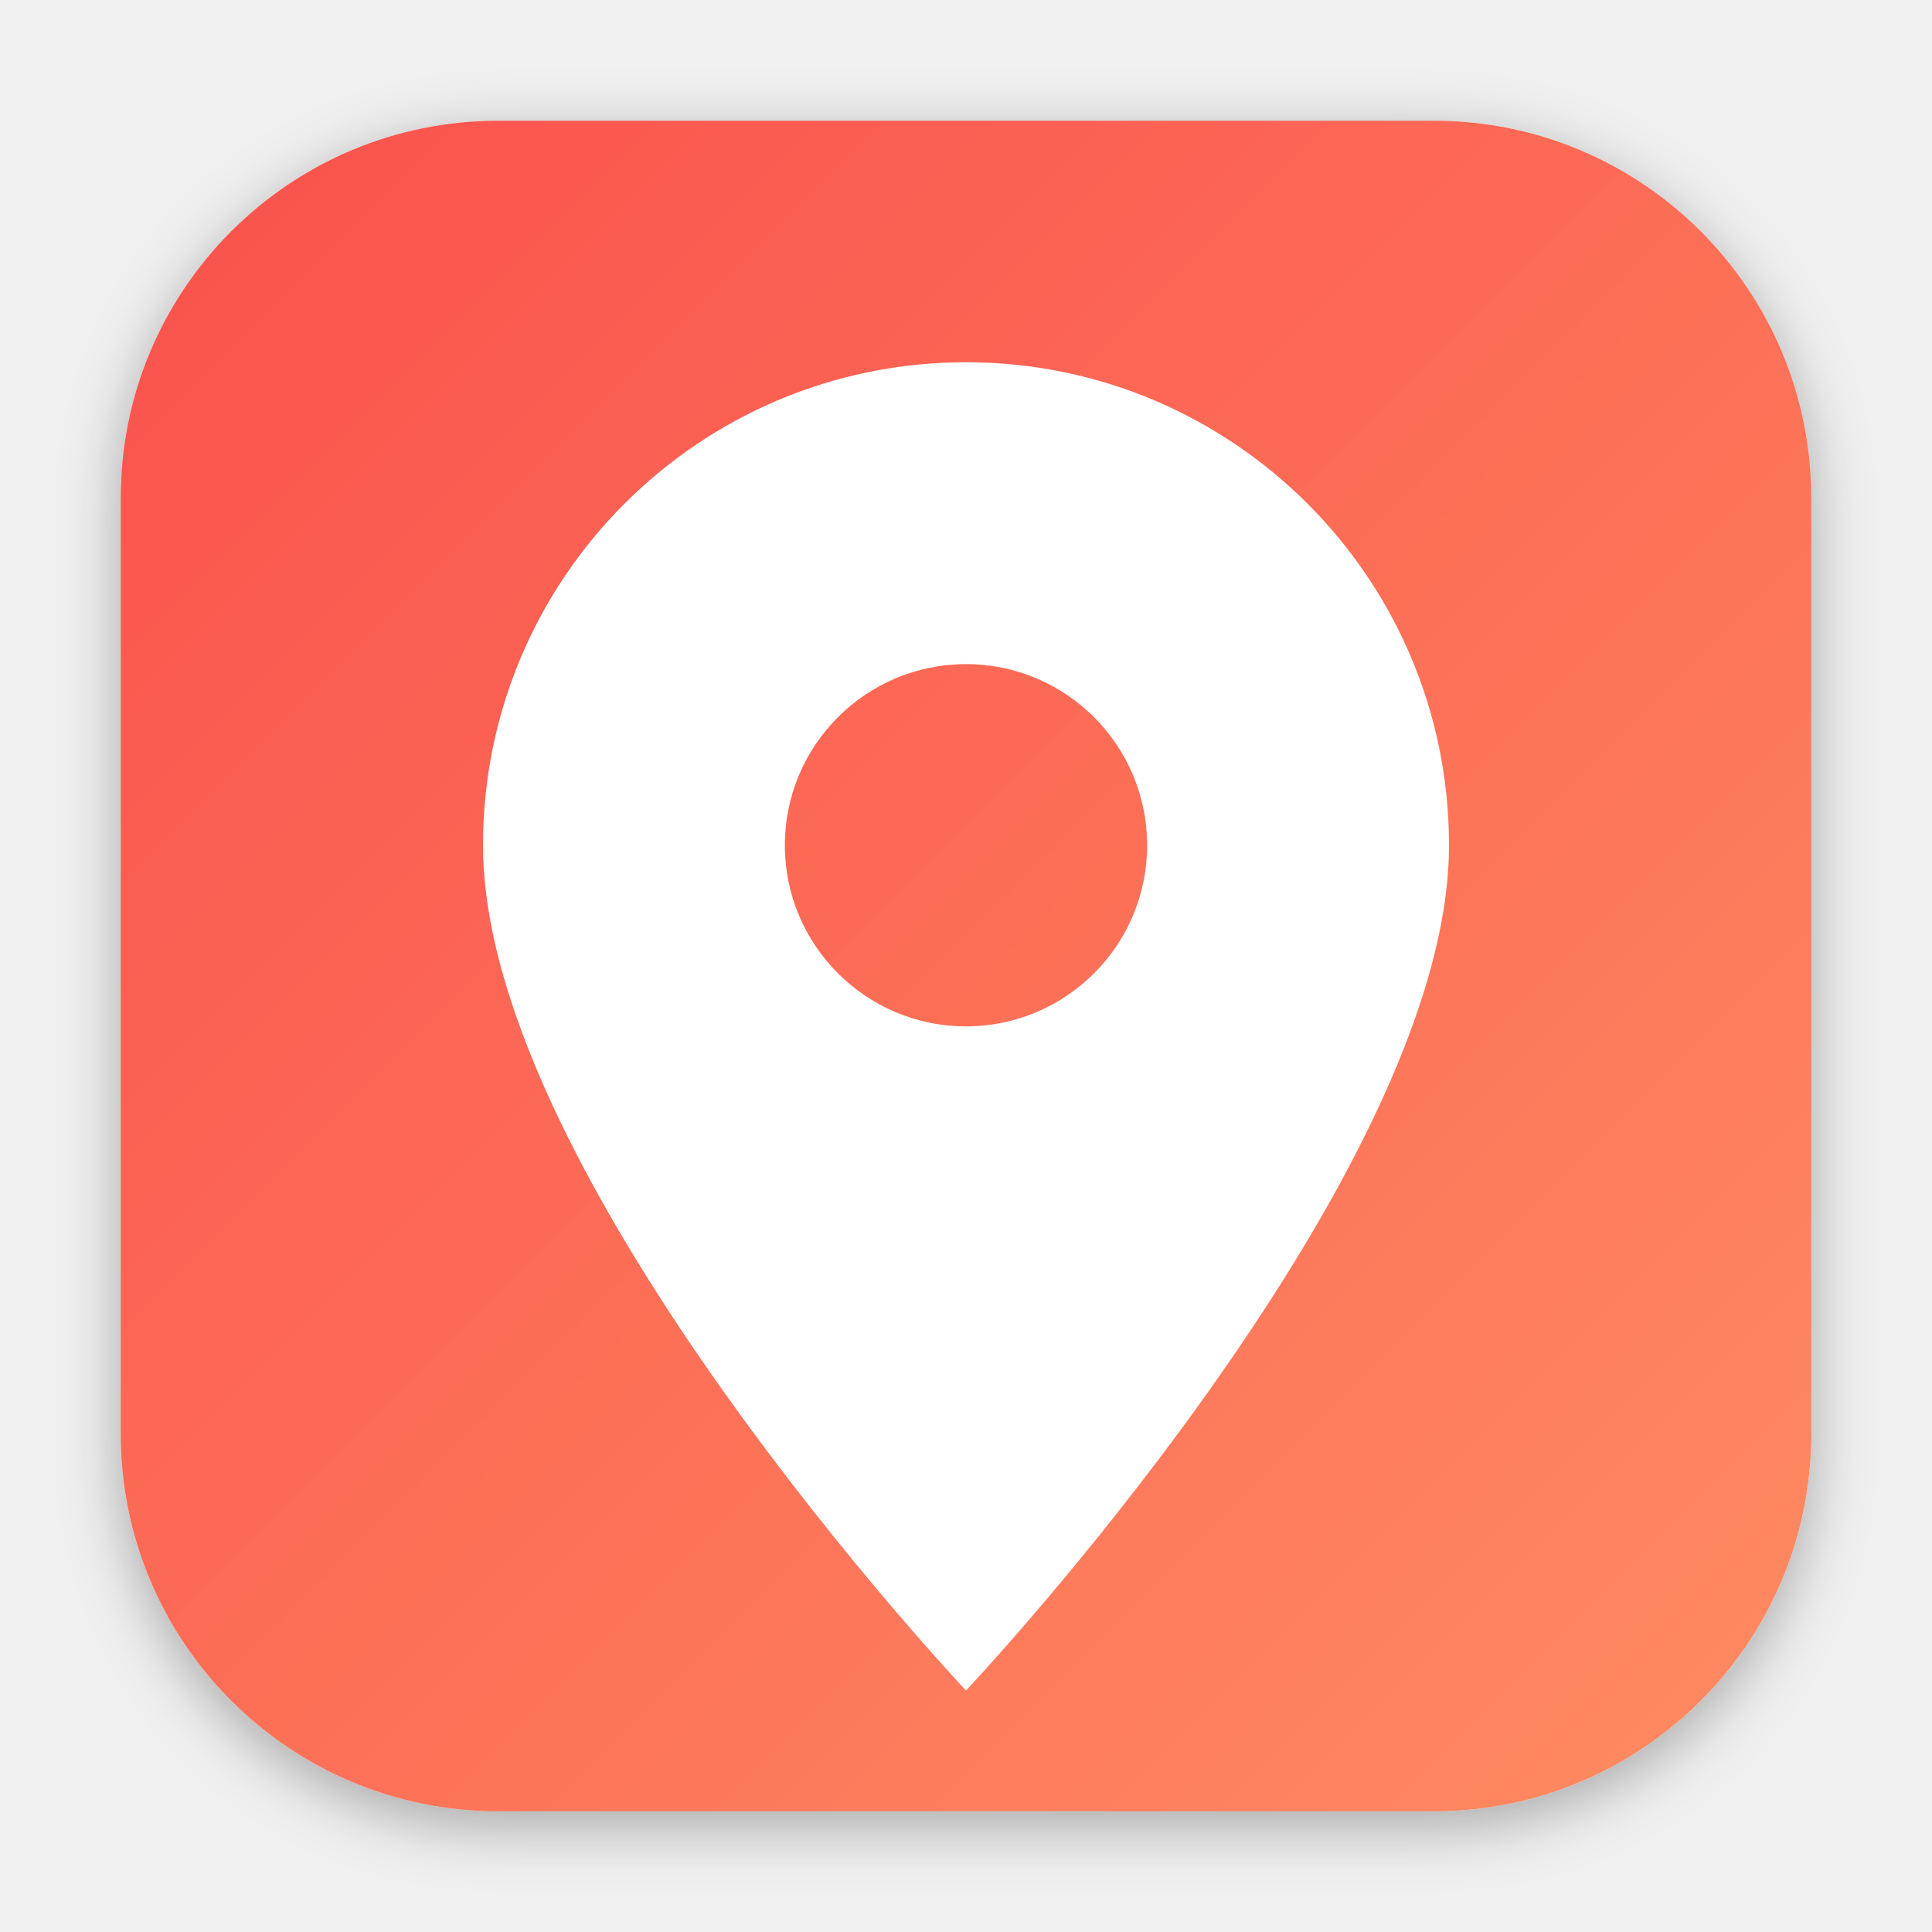
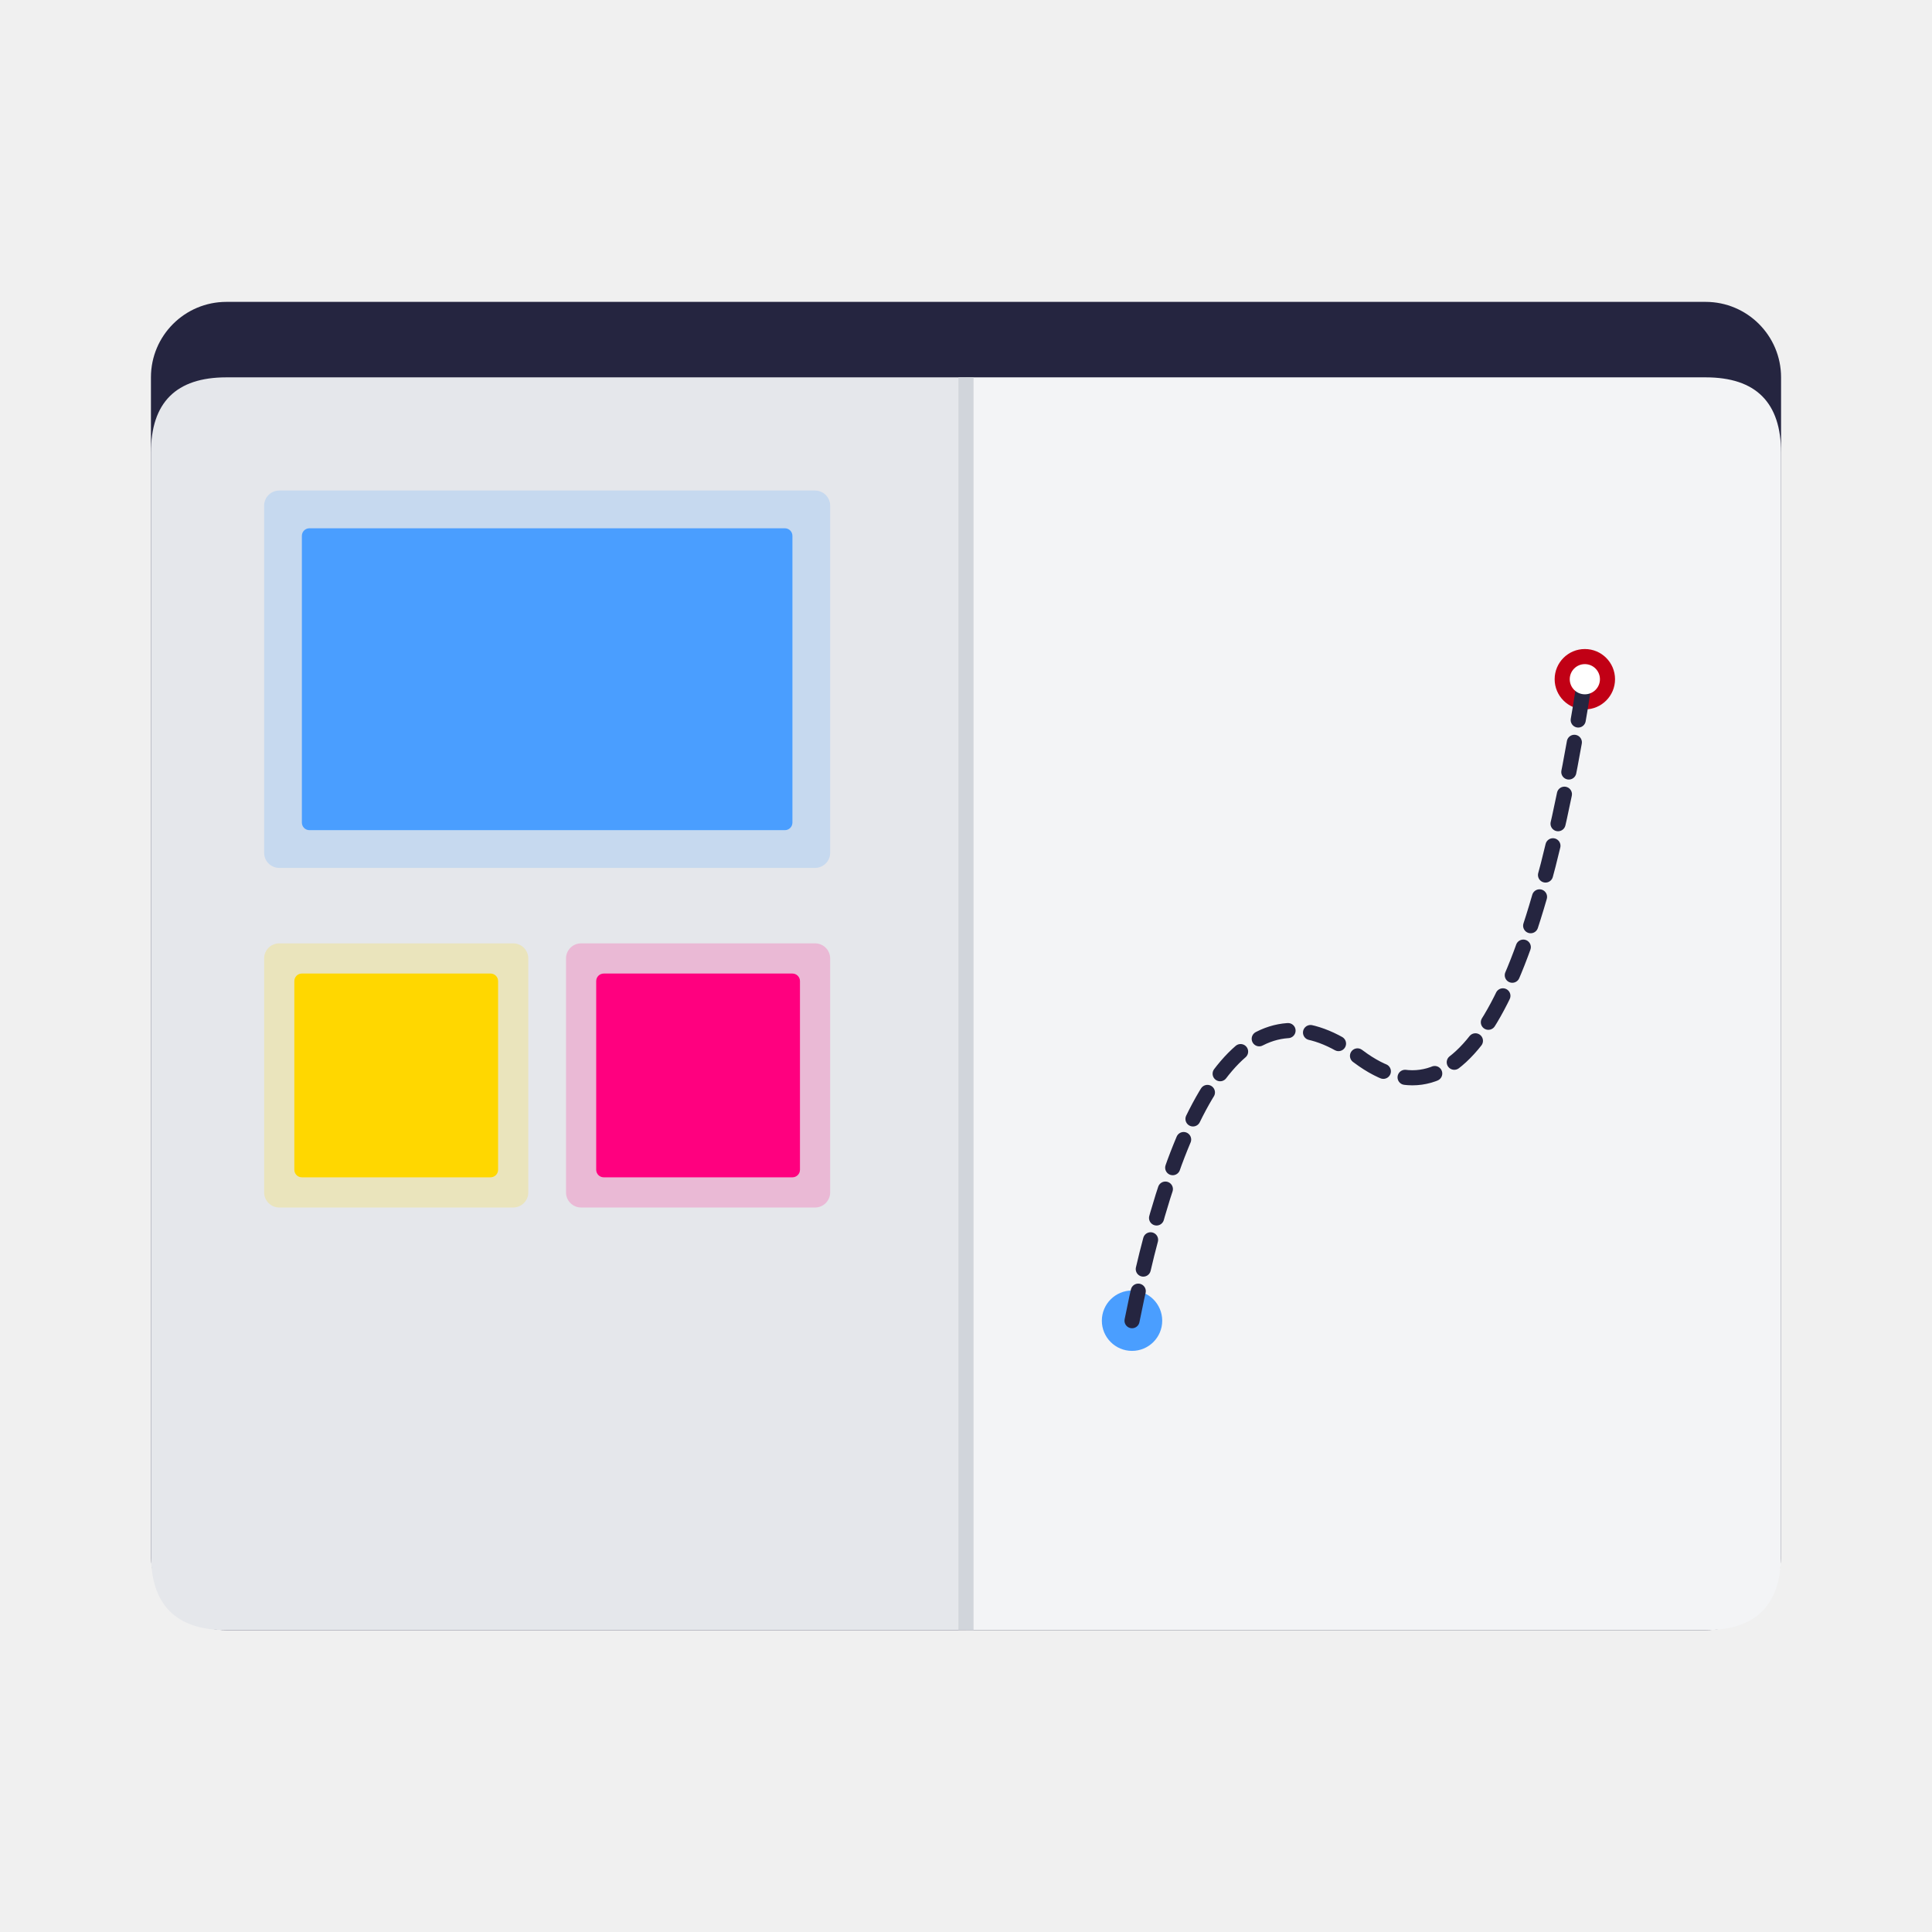
<svg xmlns="http://www.w3.org/2000/svg" viewBox="0 0 512 512">
  <defs>
-     <linearGradient id="brandGradient" x1="0%" y1="0%" x2="100%" y2="100%">
-       <stop offset="0%" style="stop-color:#FA504D;stop-opacity:1" />
-       <stop offset="100%" style="stop-color:#FF8C61;stop-opacity:1" />
+     <linearGradient id="grad1" x1="0%" y1="0%" x2="100%" y2="100%">
+       <stop offset="0%" style="stop-color:#4a9eff;stop-opacity:1" />
+       <stop offset="100%" style="stop-color:#3d8bd4;stop-opacity:1" />
    </linearGradient>
-     <filter id="shadow" x="-20%" y="-20%" width="140%" height="140%">
-       <feGaussianBlur in="SourceAlpha" stdDeviation="8" />
-       <feOffset dx="0" dy="4" result="offsetblur" />
-       <feComponentTransfer>
-         <feFuncA type="linear" slope="0.3" />
-       </feComponentTransfer>
-       <feMerge>
-         <feMergeNode />
-         <feMergeNode in="SourceGraphic" />
-       </feMerge>
-     </filter>
  </defs>
-   <rect x="32" y="32" width="448" height="448" rx="100" fill="url(#brandGradient)" filter="url(#shadow)" />
-   <path d="M256 96c-70.7 0-128 57.3-128 128 0 88.3 128 224 128 224s128-135.7 128-224c0-70.7-57.3-128-128-128zm0 176c-26.5 0-48-21.5-48-48s21.5-48 48-48 48 21.5 48 48-21.5 48-48 48z" fill="white" />
+   <rect x="40" y="80" width="432" height="352" rx="20" ry="20" fill="#252540" />
+   <path d="M256 100 L60 100 Q40 100 40 120 L40 412 Q40 432 60 432 L256 432 Z" fill="#e5e7eb" />
+   <path d="M256 100 L452 100 Q472 100 472 120 L472 412 Q472 432 452 432 L256 432 Z" fill="#f3f4f6" />
+   <rect x="254" y="100" width="4" height="332" fill="#d1d5db" />
+   <rect x="70" y="130" width="150" height="100" rx="4" fill="#4a9eff" opacity="0.2" />
+   <rect x="80" y="140" width="130" height="80" rx="2" fill="#4a9eff" />
+   <rect x="70" y="250" width="70" height="70" rx="4" fill="#ffd700" opacity="0.2" />
+   <rect x="78" y="258" width="54" height="54" rx="2" fill="#ffd700" />
+   <rect x="150" y="250" width="70" height="70" rx="4" fill="#ff007f" opacity="0.2" />
+   <rect x="158" y="258" width="54" height="54" rx="2" fill="#ff007f" />
+   <circle cx="300" cy="350" r="8" fill="#4a9eff" />
+   <circle cx="420" cy="180" r="8" fill="#c10015" />
+   <path d="M300 350 Q 320 250, 360 280 T 420 180" fill="none" stroke="#252540" stroke-width="4" stroke-dasharray="8,6" stroke-linecap="round" />
+   <path d="M420 180 L420 150 M405 165 L435 165" stroke="none" />
+   <circle cx="420" cy="180" r="4" fill="white" />
</svg>
